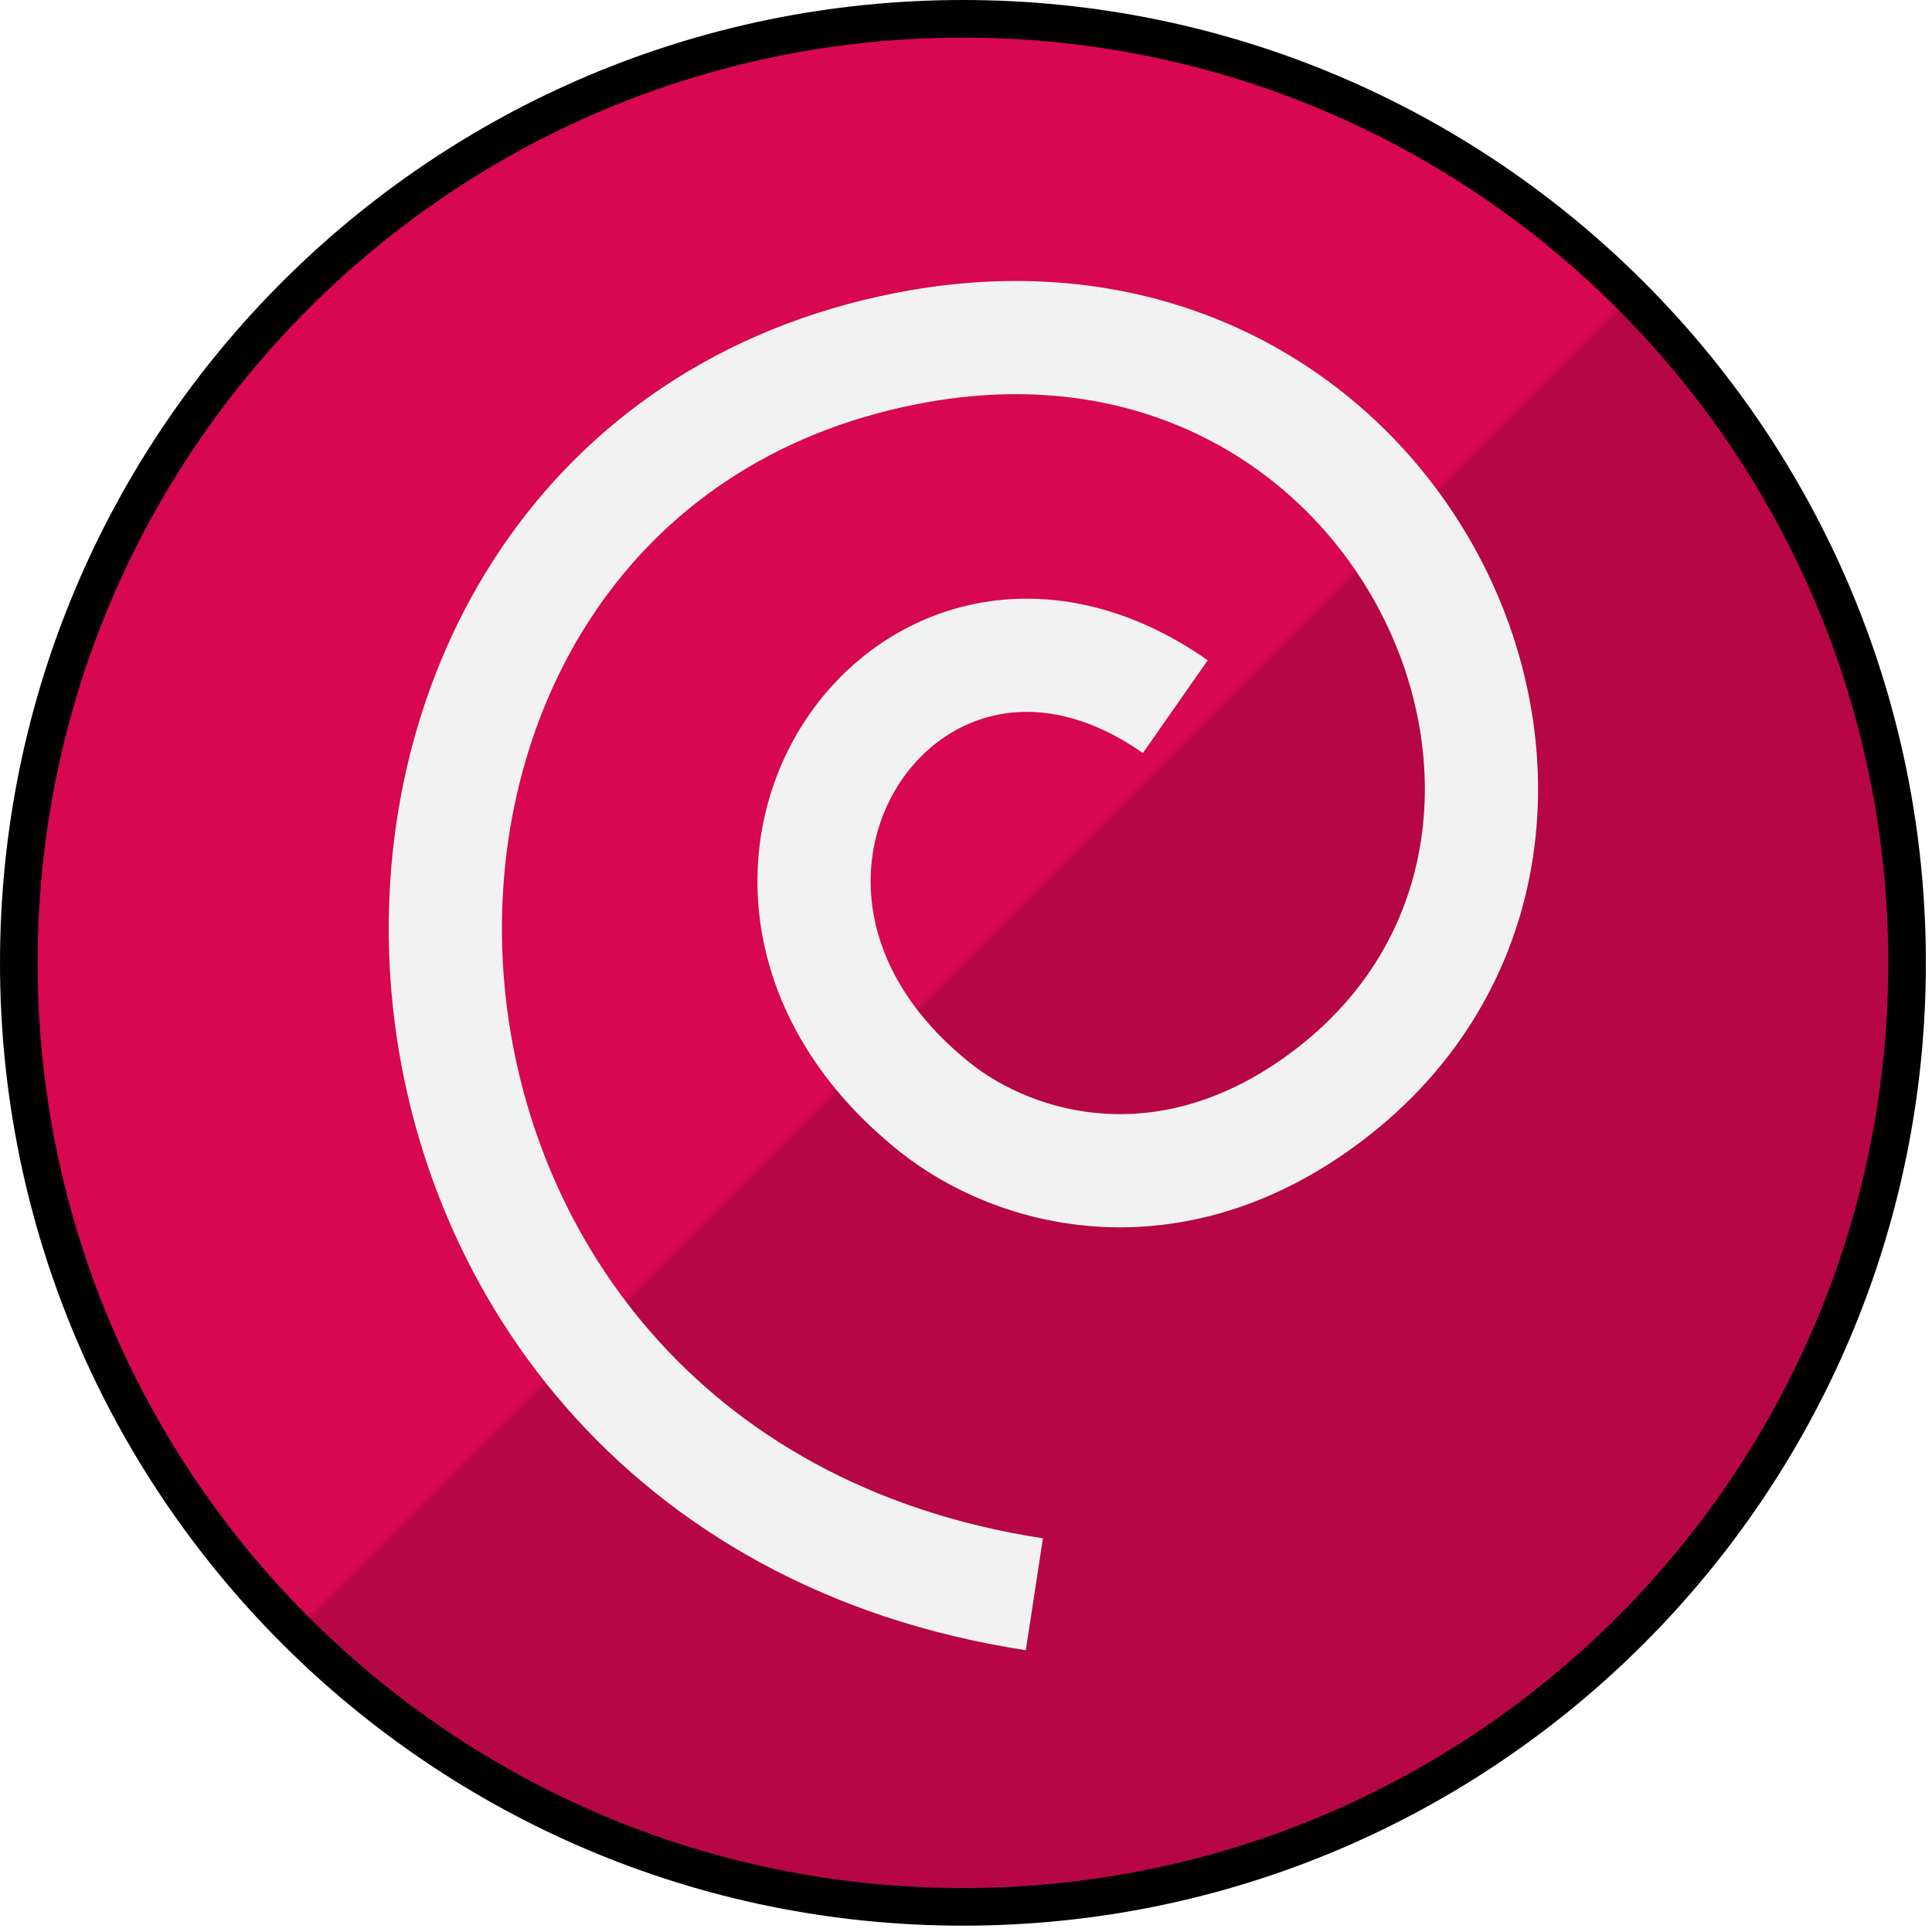
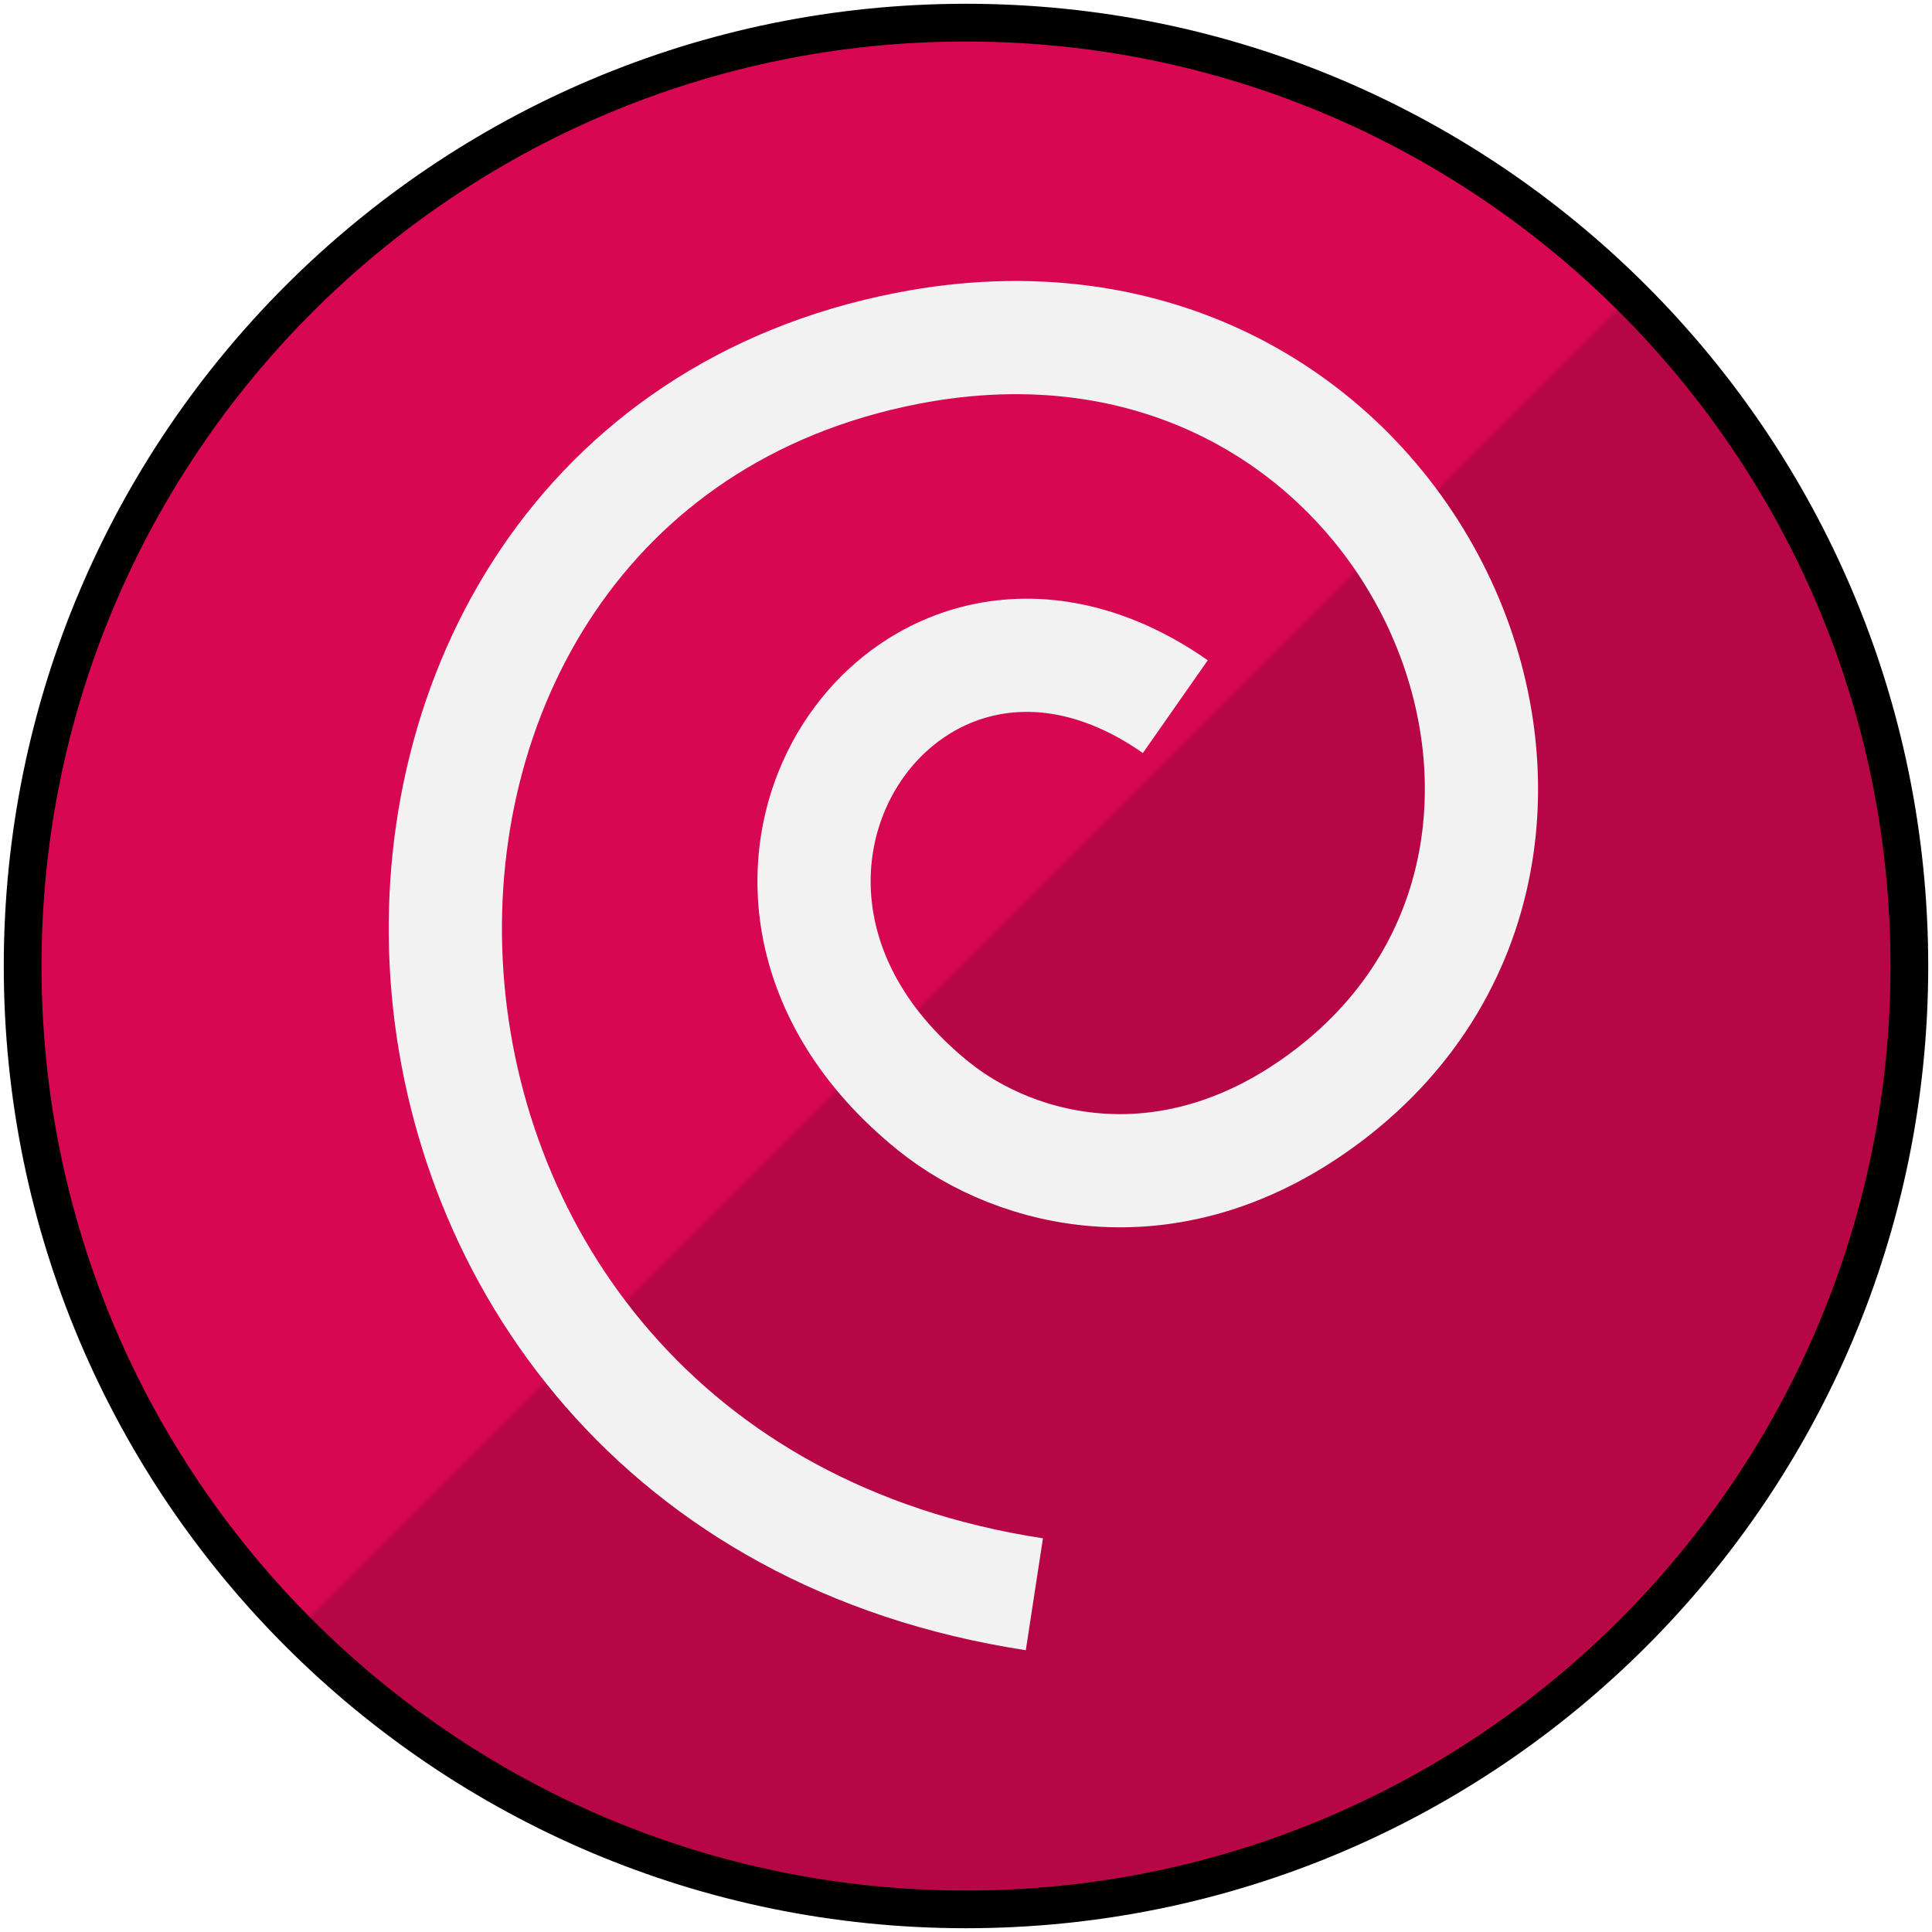
<svg xmlns="http://www.w3.org/2000/svg" enable-background="new 0 0 515.91 728.5" height="512" id="Layer_1" version="1.1" viewBox="0 0 512 512" width="512" xml:space="preserve">
  <defs id="defs7">
    <filter style="color-interpolation-filters:sRGB" id="filter1301" x="-0.003" width="1.006" y="-0.003" height="1.006">
      <feGaussianBlur stdDeviation="0.538" id="feGaussianBlur1303" />
    </filter>
  </defs>
  <g id="g1351" transform="matrix(0.9773604,0,0,0.9772505,4.98486,4.984286)">
    <g id="g7966" transform="translate(-2045.78,196.9903)" style="stroke:#000000;stroke-width:10.201;stroke-miterlimit:4;stroke-dasharray:none;stroke-opacity:1">
-       <path d="m -733.623,72.268 c 0,203.805 -165.216,369.021 -369.021,369.021 -203.805,0 -369.021,-165.216 -369.021,-369.021 0,-203.805 165.216,-369.021 369.021,-369.021 203.805,0 369.021,165.216 369.021,369.021 z" id="path4894" style="fill:#d70751;fill-opacity:1;fill-rule:nonzero;stroke:#000000;stroke-width:14.704;stroke-miterlimit:4;stroke-dasharray:none;stroke-opacity:1" transform="matrix(0.6937268,0,0,0.6937268,3066.714,8.875483)" />
+       <path d="m 2558.401,59.869 c 0,141.286 -114.521,255.82 -255.791,255.82 -141.269,0 -255.791,-114.535 -255.791,-255.82 0,-141.286 114.521,-255.82 255.791,-255.82 141.269,0 255.791,114.535 255.791,255.82 z" id="path4894" style="fill:#d70751;fill-opacity:1;fill-rule:nonzero;stroke:#000000;stroke-width:10.232;stroke-miterlimit:4;stroke-dasharray:none;stroke-opacity:1" />
      <path d="m 2123.849,237.209 c 98.404,98.404 257.949,98.404 356.353,0 98.404,-98.404 98.404,-257.949 0,-356.353 z" id="path3752" style="fill:#000000;fill-opacity:1;fill-rule:nonzero;stroke:none;stroke-width:0.984;filter:url(#filter1301);opacity:0.15" />
    </g>
    <path id="path848-3" style="fill:none;fill-rule:evenodd;stroke:#f2f2f2;stroke-width:30.697;stroke-miterlimit:4;stroke-dasharray:none;stroke-opacity:1" d="m 313.587,186.528 c -72.323,-50.573 -140.214,48.367 -65.409,108.472 22.314,17.928 64.634,29.133 107.002,-3.125 C 446.957,221.999 376.219,62.921 240.808,89.383 64.747,123.788 72.793,396.206 275.369,427.23" />
  </g>
</svg>
